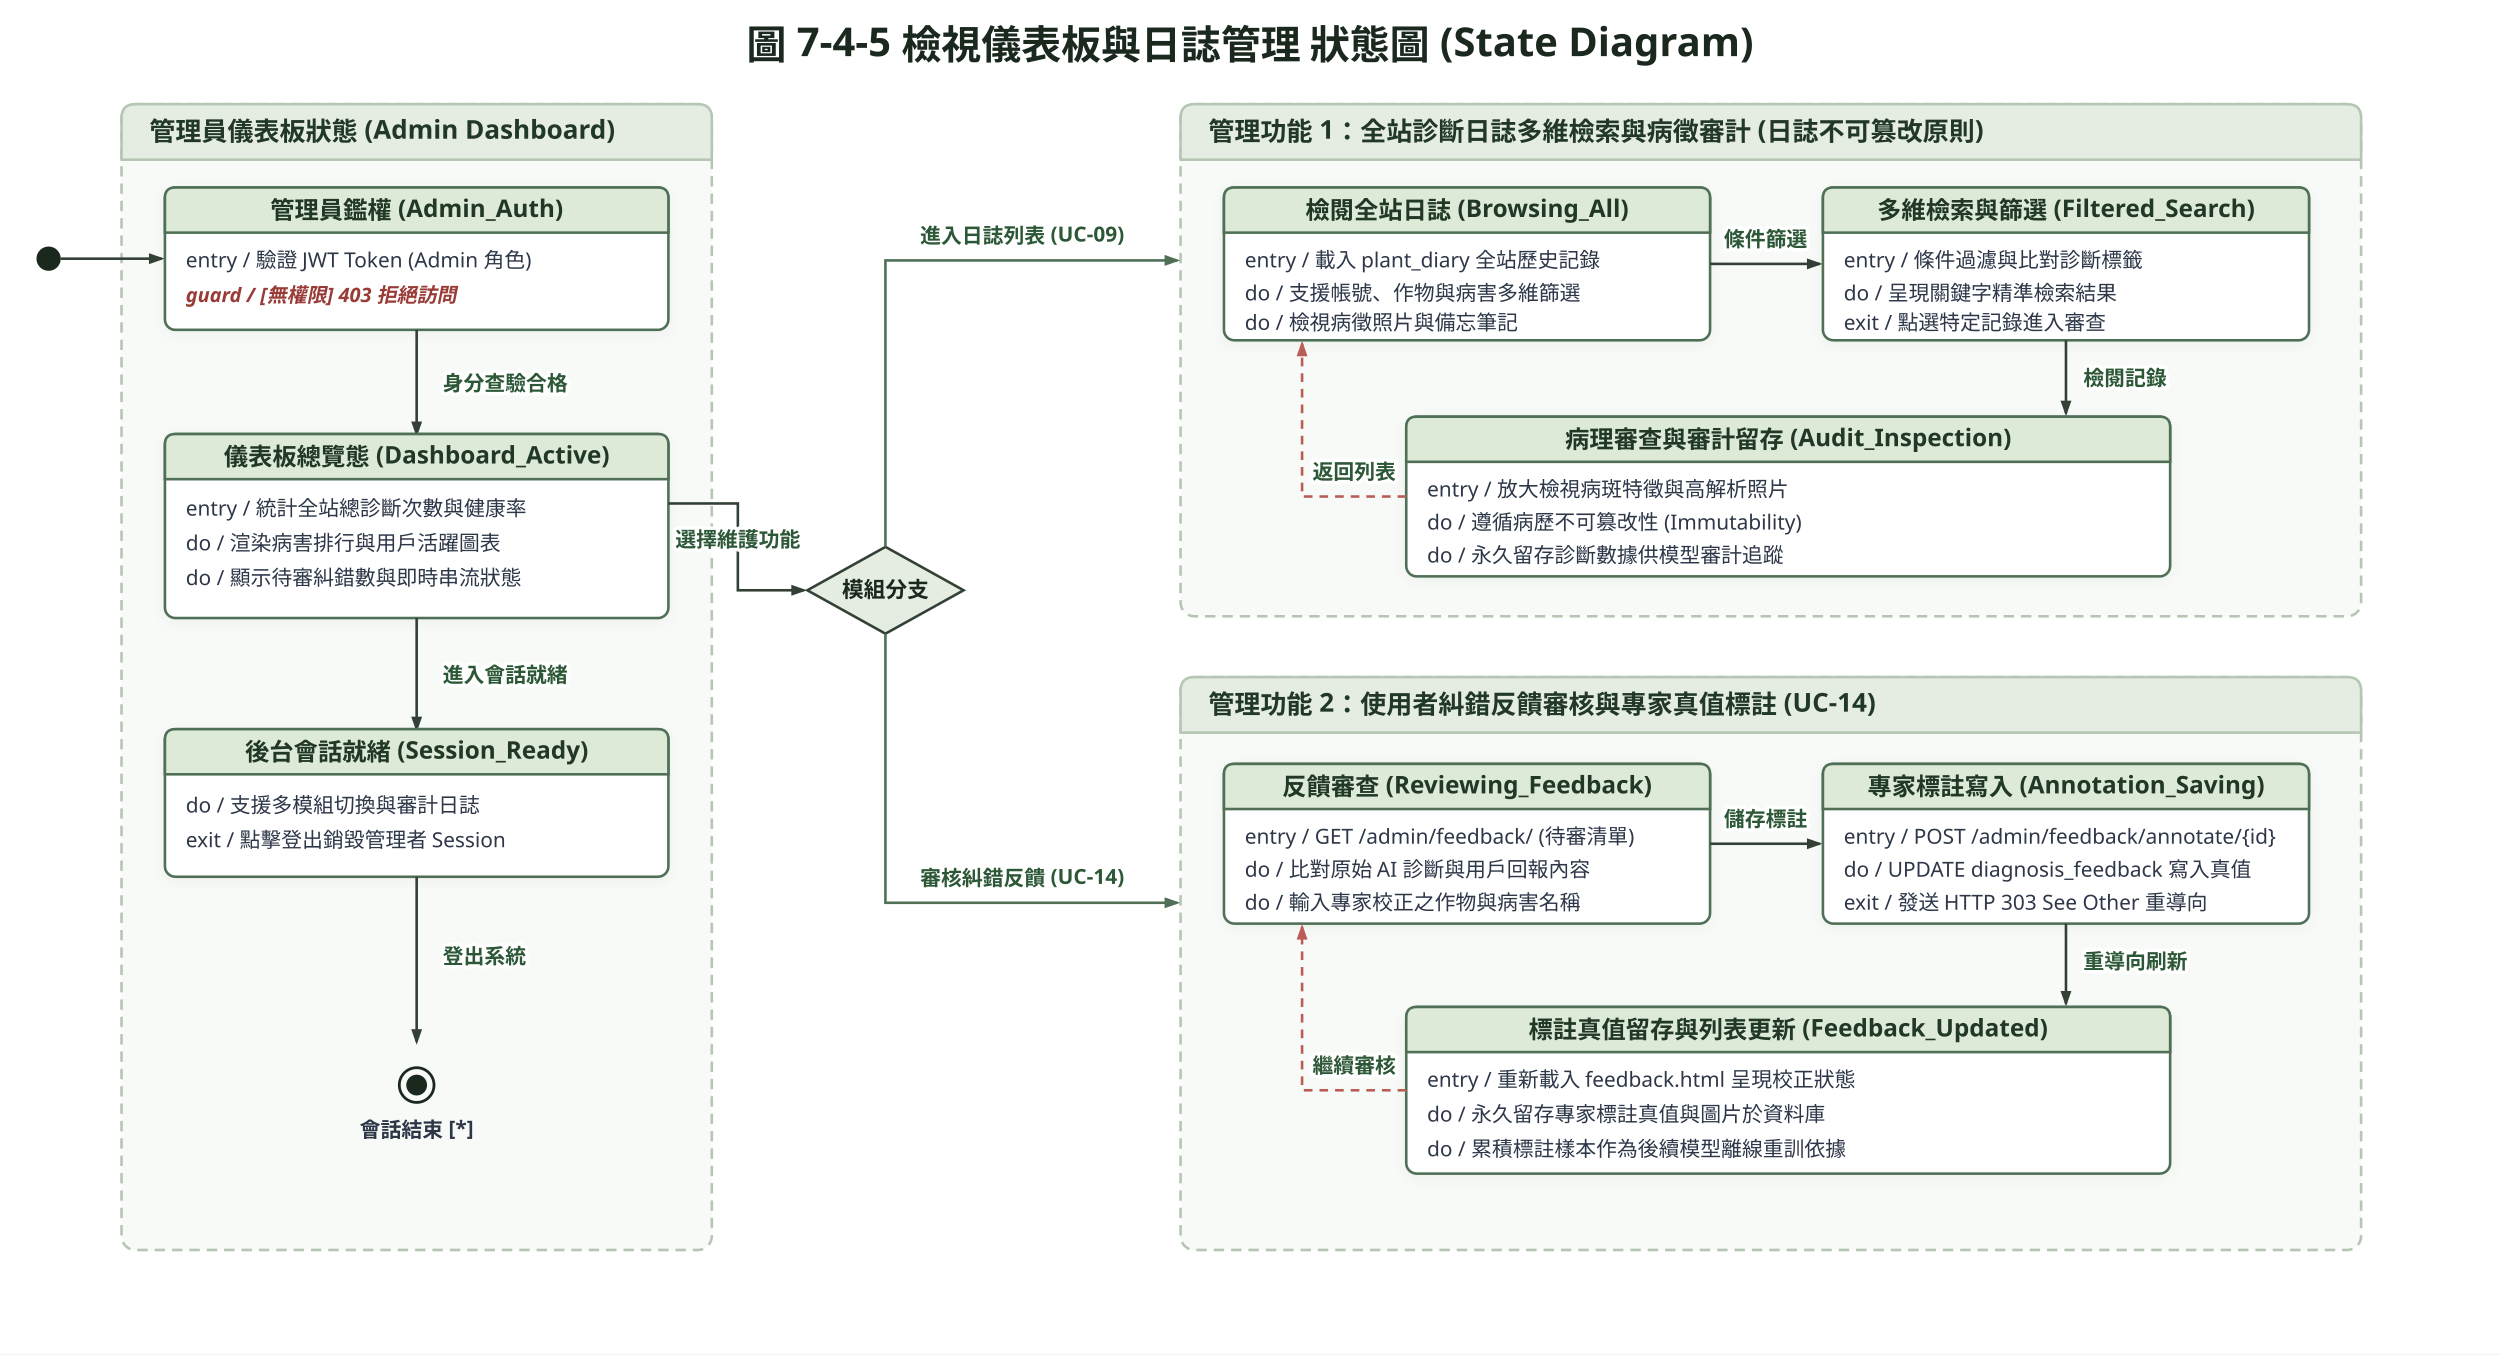
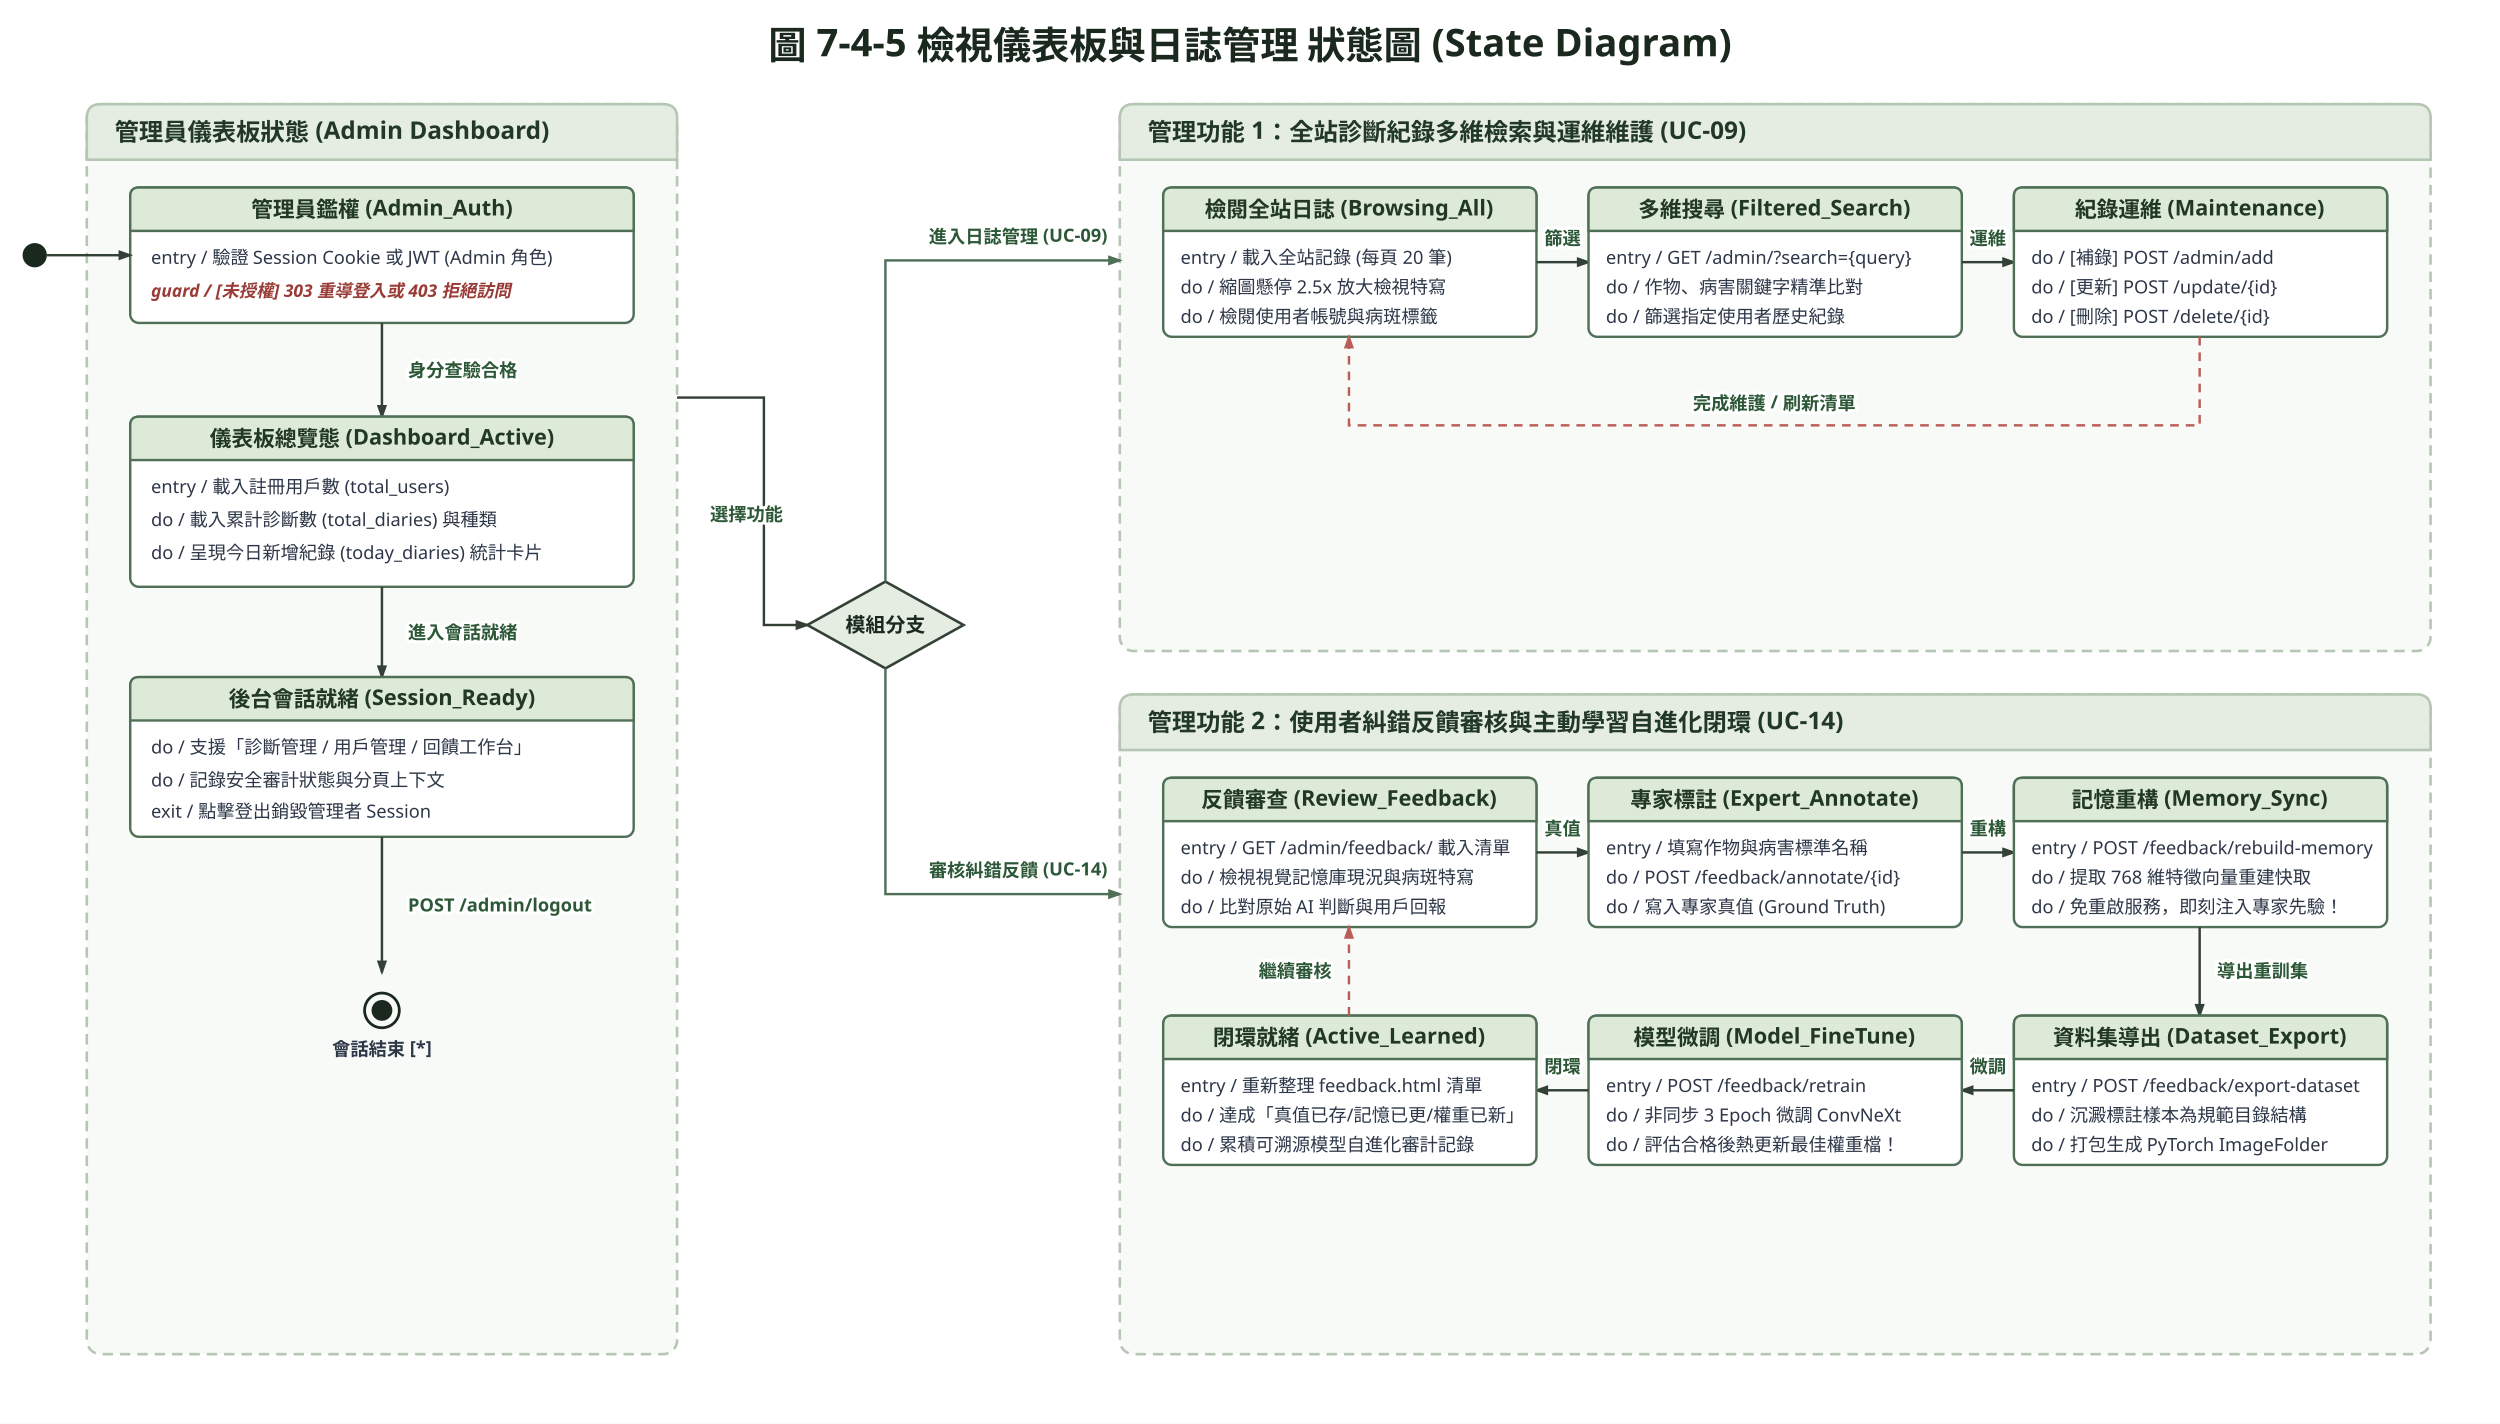
- <svg xmlns="http://www.w3.org/2000/svg" viewBox="0 0 1440 780" width="1440" height="780">
+ <svg xmlns="http://www.w3.org/2000/svg" viewBox="0 0 1440 820" width="1440" height="820">
  <defs>
    <style>
-       .title { font-family: 'Microsoft JhengHei', sans-serif; font-size: 23px; font-weight: bold; fill: #1A281E; }
-       .group-title { font-family: 'Microsoft JhengHei', sans-serif; font-size: 15px; font-weight: bold; fill: #223827; }
-       .state-name { font-family: 'Microsoft JhengHei', sans-serif; font-size: 14px; font-weight: bold; fill: #223827; }
-       .diamond-text { font-family: 'Microsoft JhengHei', sans-serif; font-size: 12.5px; font-weight: bold; fill: #1A281E; text-anchor: middle; }
-       .action-text { font-family: 'Microsoft JhengHei', sans-serif; font-size: 12px; fill: #2D3748; }
-       .transition-text { font-family: 'Microsoft JhengHei', sans-serif; font-size: 12px; fill: #2D5837; font-weight: bold; paint-order: stroke fill; stroke: #FFFFFF; stroke-width: 4px; stroke-linejoin: round; }
-       .guard-text { font-family: 'Microsoft JhengHei', sans-serif; font-size: 11.5px; fill: #993B36; font-style: italic; font-weight: bold; paint-order: stroke fill; stroke: #FFFFFF; stroke-width: 3.5px; }
+       .title { font-family: 'Microsoft JhengHei', sans-serif; font-size: 22px; font-weight: bold; fill: #1A281E; }
+       .group-title { font-family: 'Microsoft JhengHei', sans-serif; font-size: 14px; font-weight: bold; fill: #223827; }
+       .state-name { font-family: 'Microsoft JhengHei', sans-serif; font-size: 12.5px; font-weight: bold; fill: #223827; }
+       .diamond-text { font-family: 'Microsoft JhengHei', sans-serif; font-size: 11.5px; font-weight: bold; fill: #1A281E; text-anchor: middle; }
+       .action-text { font-family: 'Microsoft JhengHei', sans-serif; font-size: 10.5px; fill: #2D3748; }
+       .transition-text { font-family: 'Microsoft JhengHei', sans-serif; font-size: 10.5px; fill: #2D5837; font-weight: bold; paint-order: stroke fill; stroke: #FFFFFF; stroke-width: 3.5px; stroke-linejoin: round; }
+       .guard-text { font-family: 'Microsoft JhengHei', sans-serif; font-size: 10px; fill: #993B36; font-style: italic; font-weight: bold; paint-order: stroke fill; stroke: #FFFFFF; stroke-width: 3px; }

      .composite-bg { fill: #F8FAF7; stroke: #B5C6B3; stroke-width: 1.5; stroke-dasharray: 6,4; rx: 8; ry: 8; }
      .composite-header { fill: #E5EDE3; stroke: #B5C6B3; stroke-width: 1.5; }

-       .state-box { fill: #FFFFFF; stroke: #4F7057; stroke-width: 1.5; rx: 6; ry: 6; filter: drop-shadow(0 2px 4px rgba(0,0,0,0.04)); }
-       .state-header { fill: #DDEAD7; stroke: #4F7057; stroke-width: 1.5; }
+       .state-box { fill: #FFFFFF; stroke: #4F7057; stroke-width: 1.4; rx: 5; ry: 5; }
+       .state-header { fill: #DDEAD7; stroke: #4F7057; stroke-width: 1.4; }

      .choice-diamond { fill: #E5EDE3; stroke: #334035; stroke-width: 1.5; }

-       .ai-box { fill: #FFFFFF; stroke: #4F7057; stroke-width: 1.5; rx: 6; ry: 6; filter: drop-shadow(0 2px 4px rgba(0,0,0,0.04)); }
-       .ai-header { fill: #DDEAD7; stroke: #4F7057; stroke-width: 1.5; }
- 
-       .line { stroke: #334035; stroke-width: 1.5; fill: none; marker-end: url(#arrow); }
-       .line-branch { stroke: #4F7057; stroke-width: 1.5; fill: none; marker-end: url(#arrow-branch); }
-       .line-back { stroke: #BA5D57; stroke-width: 1.5; stroke-dasharray: 5,4; fill: none; marker-end: url(#arrow-back); }
+       .line { stroke: #334035; stroke-width: 1.4; fill: none; marker-end: url(#arrow); }
+       .line-branch { stroke: #4F7057; stroke-width: 1.4; fill: none; marker-end: url(#arrow-branch); }
+       .line-back { stroke: #BA5D57; stroke-width: 1.4; stroke-dasharray: 5,4; fill: none; marker-end: url(#arrow-back); }
    </style>
    <marker id="arrow" viewBox="0 0 10 10" refX="8" refY="5" markerWidth="6" markerHeight="6" orient="auto-start-reverse">
      <path d="M 0 1.5 L 10 5 L 0 8.5 z" fill="#334035" />
    </marker>
    <marker id="arrow-branch" viewBox="0 0 10 10" refX="8" refY="5" markerWidth="6" markerHeight="6" orient="auto-start-reverse">
      <path d="M 0 1.5 L 10 5 L 0 8.5 z" fill="#4F7057" />
    </marker>
    <marker id="arrow-back" viewBox="0 0 10 10" refX="8" refY="5" markerWidth="6" markerHeight="6" orient="auto-start-reverse">
      <path d="M 0 1.5 L 10 5 L 0 8.5 z" fill="#BA5D57" />
    </marker>
  </defs>
  <rect width="100%" height="100%" fill="#ffffff" />
  <text x="720" y="34" class="title" text-anchor="middle">圖 7-4-5 檢視儀表板與日誌管理 狀態圖 (State Diagram)</text>
-   <g transform="translate(70, 60)">
-     <rect width="340" height="660" class="composite-bg" />
+   <g transform="translate(50, 60)">
+     <rect width="340" height="720" class="composite-bg" />
    <path d="M 0 8 Q 0 0 8 0 L 332 0 Q 340 0 340 8 L 340 32 L 0 32 Z" class="composite-header" />
    <text x="16" y="21" class="group-title">管理員儀表板狀態 (Admin Dashboard)</text>
    <g transform="translate(25, 48)">
-       <rect width="290" height="82" class="state-box" />
-       <path d="M 0 6 Q 0 0 6 0 L 284 0 Q 290 0 290 6 L 290 26 L 0 26 Z" class="state-header" />
-       <text x="145" y="18" class="state-name" text-anchor="middle">管理員鑑權 (Admin_Auth)</text>
-       <text x="12" y="46" class="action-text">entry / 驗證 JWT Token (Admin 角色)</text>
-       <text x="12" y="66" class="guard-text">guard / [無權限] 403 拒絕訪問</text>
+       <rect width="290" height="78" class="state-box" />
+       <path d="M 0 5 Q 0 0 5 0 L 285 0 Q 290 0 290 5 L 290 25 L 0 25 Z" class="state-header" />
+       <text x="145" y="17" class="state-name" text-anchor="middle">管理員鑑權 (Admin_Auth)</text>
+       <text x="12" y="44" class="action-text">entry / 驗證 Session Cookie 或 JWT (Admin 角色)</text>
+       <text x="12" y="63" class="guard-text">guard / [未授權] 303 重導登入或 403 拒絕訪問</text>
    </g>
-     <line x1="170" y1="130" x2="170" y2="190" class="line" />
-     <text x="185" y="165" class="transition-text">身分查驗合格</text>
-     <g transform="translate(25, 190)">
-       <rect width="290" height="106" class="state-box" />
-       <path d="M 0 6 Q 0 0 6 0 L 284 0 Q 290 0 290 6 L 290 26 L 0 26 Z" class="state-header" />
-       <text x="145" y="18" class="state-name" text-anchor="middle">儀表板總覽態 (Dashboard_Active)</text>
-       <text x="12" y="47" class="action-text">entry / 統計全站總診斷次數與健康率</text>
-       <text x="12" y="67" class="action-text">do / 渲染病害排行與用戶活躍圖表</text>
-       <text x="12" y="87" class="action-text">do / 顯示待審糾錯數與即時串流狀態</text>
+     <line x1="170" y1="126" x2="170" y2="180" class="line" />
+     <text x="185" y="157" class="transition-text">身分查驗合格</text>
+     <g transform="translate(25, 180)">
+       <rect width="290" height="98" class="state-box" />
+       <path d="M 0 5 Q 0 0 5 0 L 285 0 Q 290 0 290 5 L 290 25 L 0 25 Z" class="state-header" />
+       <text x="145" y="17" class="state-name" text-anchor="middle">儀表板總覽態 (Dashboard_Active)</text>
+       <text x="12" y="44" class="action-text">entry / 載入註冊用戶數 (total_users)</text>
+       <text x="12" y="63" class="action-text">do / 載入累計診斷數 (total_diaries) 與種類</text>
+       <text x="12" y="82" class="action-text">do / 呈現今日新增紀錄 (today_diaries) 統計卡片</text>
    </g>
-     <line x1="170" y1="296" x2="170" y2="360" class="line" />
-     <text x="185" y="333" class="transition-text">進入會話就緒</text>
-     <g transform="translate(25, 360)">
-       <rect width="290" height="85" class="state-box" />
-       <path d="M 0 6 Q 0 0 6 0 L 284 0 Q 290 0 290 6 L 290 26 L 0 26 Z" class="state-header" />
-       <text x="145" y="18" class="state-name" text-anchor="middle">後台會話就緒 (Session_Ready)</text>
-       <text x="12" y="48" class="action-text">do / 支援多模組切換與審計日誌</text>
-       <text x="12" y="68" class="action-text">exit / 點擊登出銷毀管理者 Session</text>
+     <line x1="170" y1="278" x2="170" y2="330" class="line" />
+     <text x="185" y="308" class="transition-text">進入會話就緒</text>
+     <g transform="translate(25, 330)">
+       <rect width="290" height="92" class="state-box" />
+       <path d="M 0 5 Q 0 0 5 0 L 285 0 Q 290 0 290 5 L 290 25 L 0 25 Z" class="state-header" />
+       <text x="145" y="17" class="state-name" text-anchor="middle">後台會話就緒 (Session_Ready)</text>
+       <text x="12" y="44" class="action-text">do / 支援「診斷管理 / 用戶管理 / 回饋工作台」</text>
+       <text x="12" y="63" class="action-text">do / 記錄安全審計狀態與分頁上下文</text>
+       <text x="12" y="81" class="action-text">exit / 點擊登出銷毀管理者 Session</text>
    </g>
-     <line x1="170" y1="445" x2="170" y2="540" class="line" />
-     <text x="185" y="495" class="transition-text">登出系統</text>
-     <circle cx="170" cy="565" r="10" stroke="#1A281E" stroke-width="1.6" fill="none" />
-     <circle cx="170" cy="565" r="6" fill="#1A281E" />
-     <text x="170" y="595" class="action-text" font-weight="bold" text-anchor="middle">會話結束 [*]</text>
+     <line x1="170" y1="422" x2="170" y2="500" class="line" />
+     <text x="185" y="465" class="transition-text">POST /admin/logout</text>
+     <circle cx="170" cy="522" r="10" stroke="#1A281E" stroke-width="1.6" fill="none" />
+     <circle cx="170" cy="522" r="6" fill="#1A281E" />
+     <text x="170" y="548" class="action-text" font-weight="bold" text-anchor="middle">會話結束 [*]</text>
  </g>
-   <circle cx="28" cy="149" r="7" fill="#1A281E" />
-   <line x1="35" y1="149" x2="93" y2="149" class="line" />
-   <g transform="translate(680, 60)">
-     <rect width="680" height="295" class="composite-bg" />
-     <path d="M 0 8 Q 0 0 8 0 L 672 0 Q 680 0 680 8 L 680 32 L 0 32 Z" class="composite-header" fill="#E5EDE3" />
-     <text x="16" y="21" class="group-title" fill="#1A281E">管理功能 1：全站診斷日誌多維檢索與病徵審計 (日誌不可篡改原則)</text>
+   <circle cx="20" cy="147" r="7" fill="#1A281E" />
+   <line x1="27" y1="147" x2="75" y2="147" class="line" />
+   <g transform="translate(645, 60)">
+     <rect width="755" height="315" class="composite-bg" />
+     <path d="M 0 8 Q 0 0 8 0 L 747 0 Q 755 0 755 8 L 755 32 L 0 32 Z" class="composite-header" />
+     <text x="16" y="21" class="group-title">管理功能 1：全站診斷紀錄多維檢索與運維維護 (UC-09)</text>
    <g transform="translate(25, 48)">
-       <rect width="280" height="88" class="state-box" />
-       <path d="M 0 6 Q 0 0 6 0 L 274 0 Q 280 0 280 6 L 280 26 L 0 26 Z" class="state-header" />
-       <text x="140" y="18" class="state-name" text-anchor="middle">檢閱全站日誌 (Browsing_All)</text>
-       <text x="12" y="46" class="action-text">entry / 載入 plant_diary 全站歷史記錄</text>
-       <text x="12" y="65" class="action-text">do / 支援帳號、作物與病害多維篩選</text>
-       <text x="12" y="82" class="action-text">do / 檢視病徵照片與備忘筆記</text>
+       <rect width="215" height="86" class="state-box" />
+       <path d="M 0 5 Q 0 0 5 0 L 210 0 Q 215 0 215 5 L 215 25 L 0 25 Z" class="state-header" />
+       <text x="107" y="17" class="state-name" text-anchor="middle">檢閱全站日誌 (Browsing_All)</text>
+       <text x="10" y="44" class="action-text">entry / 載入全站記錄 (每頁 20 筆)</text>
+       <text x="10" y="61" class="action-text">do / 縮圖懸停 2.5x 放大檢視特寫</text>
+       <text x="10" y="78" class="action-text">do / 檢閱使用者帳號與病斑標籤</text>
    </g>
-     <line x1="305" y1="92" x2="368" y2="92" class="line" />
-     <text x="337" y="82" class="transition-text" text-anchor="middle">條件篩選</text>
-     <g transform="translate(370, 48)">
-       <rect width="280" height="88" class="state-box" />
-       <path d="M 0 6 Q 0 0 6 0 L 274 0 Q 280 0 280 6 L 280 26 L 0 26 Z" class="state-header" />
-       <text x="140" y="18" class="state-name" text-anchor="middle">多維檢索與篩選 (Filtered_Search)</text>
-       <text x="12" y="46" class="action-text">entry / 條件過濾與比對診斷標籤</text>
-       <text x="12" y="65" class="action-text">do / 呈現關鍵字精準檢索結果</text>
-       <text x="12" y="82" class="action-text">exit / 點選特定記錄進入審查</text>
+     <line x1="240" y1="91" x2="270" y2="91" class="line" />
+     <text x="255" y="81" class="transition-text" text-anchor="middle">篩選</text>
+     <g transform="translate(270, 48)">
+       <rect width="215" height="86" class="state-box" />
+       <path d="M 0 5 Q 0 0 5 0 L 210 0 Q 215 0 215 5 L 215 25 L 0 25 Z" class="state-header" />
+       <text x="107" y="17" class="state-name" text-anchor="middle">多維搜尋 (Filtered_Search)</text>
+       <text x="10" y="44" class="action-text">entry / GET /admin/?search={query}</text>
+       <text x="10" y="61" class="action-text">do / 作物、病害關鍵字精準比對</text>
+       <text x="10" y="78" class="action-text">do / 篩選指定使用者歷史紀錄</text>
    </g>
-     <line x1="510" y1="136" x2="510" y2="178" class="line" />
-     <text x="520" y="162" class="transition-text">檢閱記錄</text>
-     <g transform="translate(130, 180)">
-       <rect width="440" height="92" class="state-box" />
-       <path d="M 0 6 Q 0 0 6 0 L 434 0 Q 440 0 440 6 L 440 26 L 0 26 Z" class="state-header" />
-       <text x="220" y="18" class="state-name" text-anchor="middle">病理審查與審計留存 (Audit_Inspection)</text>
-       <text x="12" y="46" class="action-text">entry / 放大檢視病斑特徵與高解析照片</text>
-       <text x="12" y="65" class="action-text">do / 遵循病歷不可篡改性 (Immutability)</text>
-       <text x="12" y="84" class="action-text">do / 永久留存診斷數據供模型審計追蹤</text>
+     <line x1="485" y1="91" x2="515" y2="91" class="line" />
+     <text x="500" y="81" class="transition-text" text-anchor="middle">運維</text>
+     <g transform="translate(515, 48)">
+       <rect width="215" height="86" class="state-box" />
+       <path d="M 0 5 Q 0 0 5 0 L 210 0 Q 215 0 215 5 L 215 25 L 0 25 Z" class="state-header" />
+       <text x="107" y="17" class="state-name" text-anchor="middle">紀錄運維 (Maintenance)</text>
+       <text x="10" y="44" class="action-text">do / [補錄] POST /admin/add</text>
+       <text x="10" y="61" class="action-text">do / [更新] POST /update/{id}</text>
+       <text x="10" y="78" class="action-text">do / [刪除] POST /delete/{id}</text>
    </g>
-     <path d="M 130 226 L 70 226 L 70 138" class="line-back" />
-     <text x="100" y="216" class="transition-text" text-anchor="middle">返回列表</text>
+     <path d="M 622 134 L 622 185 L 132 185 L 132 134" class="line-back" />
+     <text x="377" y="176" class="transition-text" text-anchor="middle">完成維護 / 刷新清單</text>
  </g>
-   <g transform="translate(680, 390)">
-     <rect width="680" height="330" class="composite-bg" />
-     <path d="M 0 8 Q 0 0 8 0 L 672 0 Q 680 0 680 8 L 680 32 L 0 32 Z" class="composite-header" fill="#E5EDE3" />
-     <text x="16" y="21" class="group-title" fill="#1A281E">管理功能 2：使用者糾錯反饋審核與專家真值標註 (UC-14)</text>
-     <g transform="translate(25, 50)">
-       <rect width="280" height="92" class="ai-box" />
-       <path d="M 0 6 Q 0 0 6 0 L 274 0 Q 280 0 280 6 L 280 26 L 0 26 Z" class="ai-header" />
-       <text x="140" y="18" class="state-name" text-anchor="middle">反饋審查 (Reviewing_Feedback)</text>
-       <text x="12" y="46" class="action-text">entry / GET /admin/feedback/ (待審清單)</text>
-       <text x="12" y="65" class="action-text">do / 比對原始 AI 診斷與用戶回報內容</text>
-       <text x="12" y="84" class="action-text">do / 輸入專家校正之作物與病害名稱</text>
+   <g transform="translate(645, 400)">
+     <rect width="755" height="380" class="composite-bg" />
+     <path d="M 0 8 Q 0 0 8 0 L 747 0 Q 755 0 755 8 L 755 32 L 0 32 Z" class="composite-header" />
+     <text x="16" y="21" class="group-title">管理功能 2：使用者糾錯反饋審核與主動學習自進化閉環 (UC-14)</text>
+     <g transform="translate(25, 48)">
+       <rect width="215" height="86" class="state-box" />
+       <path d="M 0 5 Q 0 0 5 0 L 210 0 Q 215 0 215 5 L 215 25 L 0 25 Z" class="state-header" />
+       <text x="107" y="17" class="state-name" text-anchor="middle">反饋審查 (Review_Feedback)</text>
+       <text x="10" y="44" class="action-text">entry / GET /admin/feedback/ 載入清單</text>
+       <text x="10" y="61" class="action-text">do / 檢視視覺記憶庫現況與病斑特寫</text>
+       <text x="10" y="78" class="action-text">do / 比對原始 AI 判斷與用戶回報</text>
    </g>
-     <line x1="305" y1="96" x2="368" y2="96" class="line" />
-     <text x="337" y="86" class="transition-text" text-anchor="middle">儲存標註</text>
-     <g transform="translate(370, 50)">
-       <rect width="280" height="92" class="ai-box" />
-       <path d="M 0 6 Q 0 0 6 0 L 274 0 Q 280 0 280 6 L 280 26 L 0 26 Z" class="ai-header" />
-       <text x="140" y="18" class="state-name" text-anchor="middle">專家標註寫入 (Annotation_Saving)</text>
-       <text x="12" y="46" class="action-text">entry / POST /admin/feedback/annotate/{id}</text>
-       <text x="12" y="65" class="action-text">do / UPDATE diagnosis_feedback 寫入真值</text>
-       <text x="12" y="84" class="action-text">exit / 發送 HTTP 303 See Other 重導向</text>
+     <line x1="240" y1="91" x2="270" y2="91" class="line" />
+     <text x="255" y="81" class="transition-text" text-anchor="middle">真值</text>
+     <g transform="translate(270, 48)">
+       <rect width="215" height="86" class="state-box" />
+       <path d="M 0 5 Q 0 0 5 0 L 210 0 Q 215 0 215 5 L 215 25 L 0 25 Z" class="state-header" />
+       <text x="107" y="17" class="state-name" text-anchor="middle">專家標註 (Expert_Annotate)</text>
+       <text x="10" y="44" class="action-text">entry / 填寫作物與病害標準名稱</text>
+       <text x="10" y="61" class="action-text">do / POST /feedback/annotate/{id}</text>
+       <text x="10" y="78" class="action-text">do / 寫入專家真值 (Ground Truth)</text>
    </g>
-     <line x1="510" y1="142" x2="510" y2="188" class="line" />
-     <text x="520" y="168" class="transition-text">重導向刷新</text>
-     <g transform="translate(130, 190)">
-       <rect width="440" height="96" class="ai-box" />
-       <path d="M 0 6 Q 0 0 6 0 L 434 0 Q 440 0 440 6 L 440 26 L 0 26 Z" class="ai-header" />
-       <text x="220" y="18" class="state-name" text-anchor="middle">標註真值留存與列表更新 (Feedback_Updated)</text>
-       <text x="12" y="46" class="action-text">entry / 重新載入 feedback.html 呈現校正狀態</text>
-       <text x="12" y="66" class="action-text">do / 永久留存專家標註真值與圖片於資料庫</text>
-       <text x="12" y="86" class="action-text">do / 累積標註樣本作為後續模型離線重訓依據</text>
+     <line x1="485" y1="91" x2="515" y2="91" class="line" />
+     <text x="500" y="81" class="transition-text" text-anchor="middle">重構</text>
+     <g transform="translate(515, 48)">
+       <rect width="215" height="86" class="state-box" />
+       <path d="M 0 5 Q 0 0 5 0 L 210 0 Q 215 0 215 5 L 215 25 L 0 25 Z" class="state-header" />
+       <text x="107" y="17" class="state-name" text-anchor="middle">記憶重構 (Memory_Sync)</text>
+       <text x="10" y="44" class="action-text">entry / POST /feedback/rebuild-memory</text>
+       <text x="10" y="61" class="action-text">do / 提取 768 維特徵向量重建快取</text>
+       <text x="10" y="78" class="action-text">do / 免重啟服務，即刻注入專家先驗！</text>
    </g>
-     <path d="M 130 238 L 70 238 L 70 144" class="line-back" />
-     <text x="100" y="228" class="transition-text" text-anchor="middle">繼續審核</text>
+     <path d="M 622 134 L 622 185" class="line" />
+     <text x="632" y="163" class="transition-text">導出重訓集</text>
+     <g transform="translate(515, 185)">
+       <rect width="215" height="86" class="state-box" />
+       <path d="M 0 5 Q 0 0 5 0 L 210 0 Q 215 0 215 5 L 215 25 L 0 25 Z" class="state-header" />
+       <text x="107" y="17" class="state-name" text-anchor="middle">資料集導出 (Dataset_Export)</text>
+       <text x="10" y="44" class="action-text">entry / POST /feedback/export-dataset</text>
+       <text x="10" y="61" class="action-text">do / 沉澱標註樣本為規範目錄結構</text>
+       <text x="10" y="78" class="action-text">do / 打包生成 PyTorch ImageFolder</text>
+     </g>
+     <line x1="515" y1="228" x2="485" y2="228" class="line" />
+     <text x="500" y="218" class="transition-text" text-anchor="middle">微調</text>
+     <g transform="translate(270, 185)">
+       <rect width="215" height="86" class="state-box" />
+       <path d="M 0 5 Q 0 0 5 0 L 210 0 Q 215 0 215 5 L 215 25 L 0 25 Z" class="state-header" />
+       <text x="107" y="17" class="state-name" text-anchor="middle">模型微調 (Model_FineTune)</text>
+       <text x="10" y="44" class="action-text">entry / POST /feedback/retrain</text>
+       <text x="10" y="61" class="action-text">do / 非同步 3 Epoch 微調 ConvNeXt</text>
+       <text x="10" y="78" class="action-text">do / 評估合格後熱更新最佳權重檔！</text>
+     </g>
+     <line x1="270" y1="228" x2="240" y2="228" class="line" />
+     <text x="255" y="218" class="transition-text" text-anchor="middle">閉環</text>
+     <g transform="translate(25, 185)">
+       <rect width="215" height="86" class="state-box" />
+       <path d="M 0 5 Q 0 0 5 0 L 210 0 Q 215 0 215 5 L 215 25 L 0 25 Z" class="state-header" />
+       <text x="107" y="17" class="state-name" text-anchor="middle">閉環就緒 (Active_Learned)</text>
+       <text x="10" y="44" class="action-text">entry / 重新整理 feedback.html 清單</text>
+       <text x="10" y="61" class="action-text">do / 達成「真值已存/記憶已更/權重已新」</text>
+       <text x="10" y="78" class="action-text">do / 累積可溯源模型自進化審計記錄</text>
+     </g>
+     <path d="M 132 185 L 132 134" class="line-back" />
+     <text x="122" y="163" class="transition-text" text-anchor="end">繼續審核</text>
  </g>
-   <path d="M 385 290 L 425 290 L 425 340 L 463 340" class="line" />
-   <text x="425" y="315" class="transition-text" text-anchor="middle">選擇維護功能</text>
-   <polygon points="510,315 555,340 510,365 465,340" class="choice-diamond" />
-   <text x="510" y="344" class="diamond-text">模組分支</text>
-   <path d="M 510 315 L 510 150 L 678 150" class="line-branch" />
-   <text x="530" y="140" class="transition-text">進入日誌列表 (UC-09)</text>
-   <path d="M 510 365 L 510 520 L 678 520" class="line-branch" />
-   <text x="530" y="510" class="transition-text">審核糾錯反饋 (UC-14)</text>
+   <path d="M 390 229 L 440 229 L 440 360 L 465 360" class="line" />
+   <text x="430" y="300" class="transition-text" text-anchor="middle">選擇功能</text>
+   <polygon points="510,335 555,360 510,385 465,360" class="choice-diamond" />
+   <text x="510" y="364" class="diamond-text">模組分支</text>
+   <path d="M 510 335 L 510 150 L 645 150" class="line-branch" />
+   <text x="535" y="140" class="transition-text">進入日誌管理 (UC-09)</text>
+   <path d="M 510 385 L 510 515 L 645 515" class="line-branch" />
+   <text x="535" y="505" class="transition-text">審核糾錯反饋 (UC-14)</text>
</svg>
